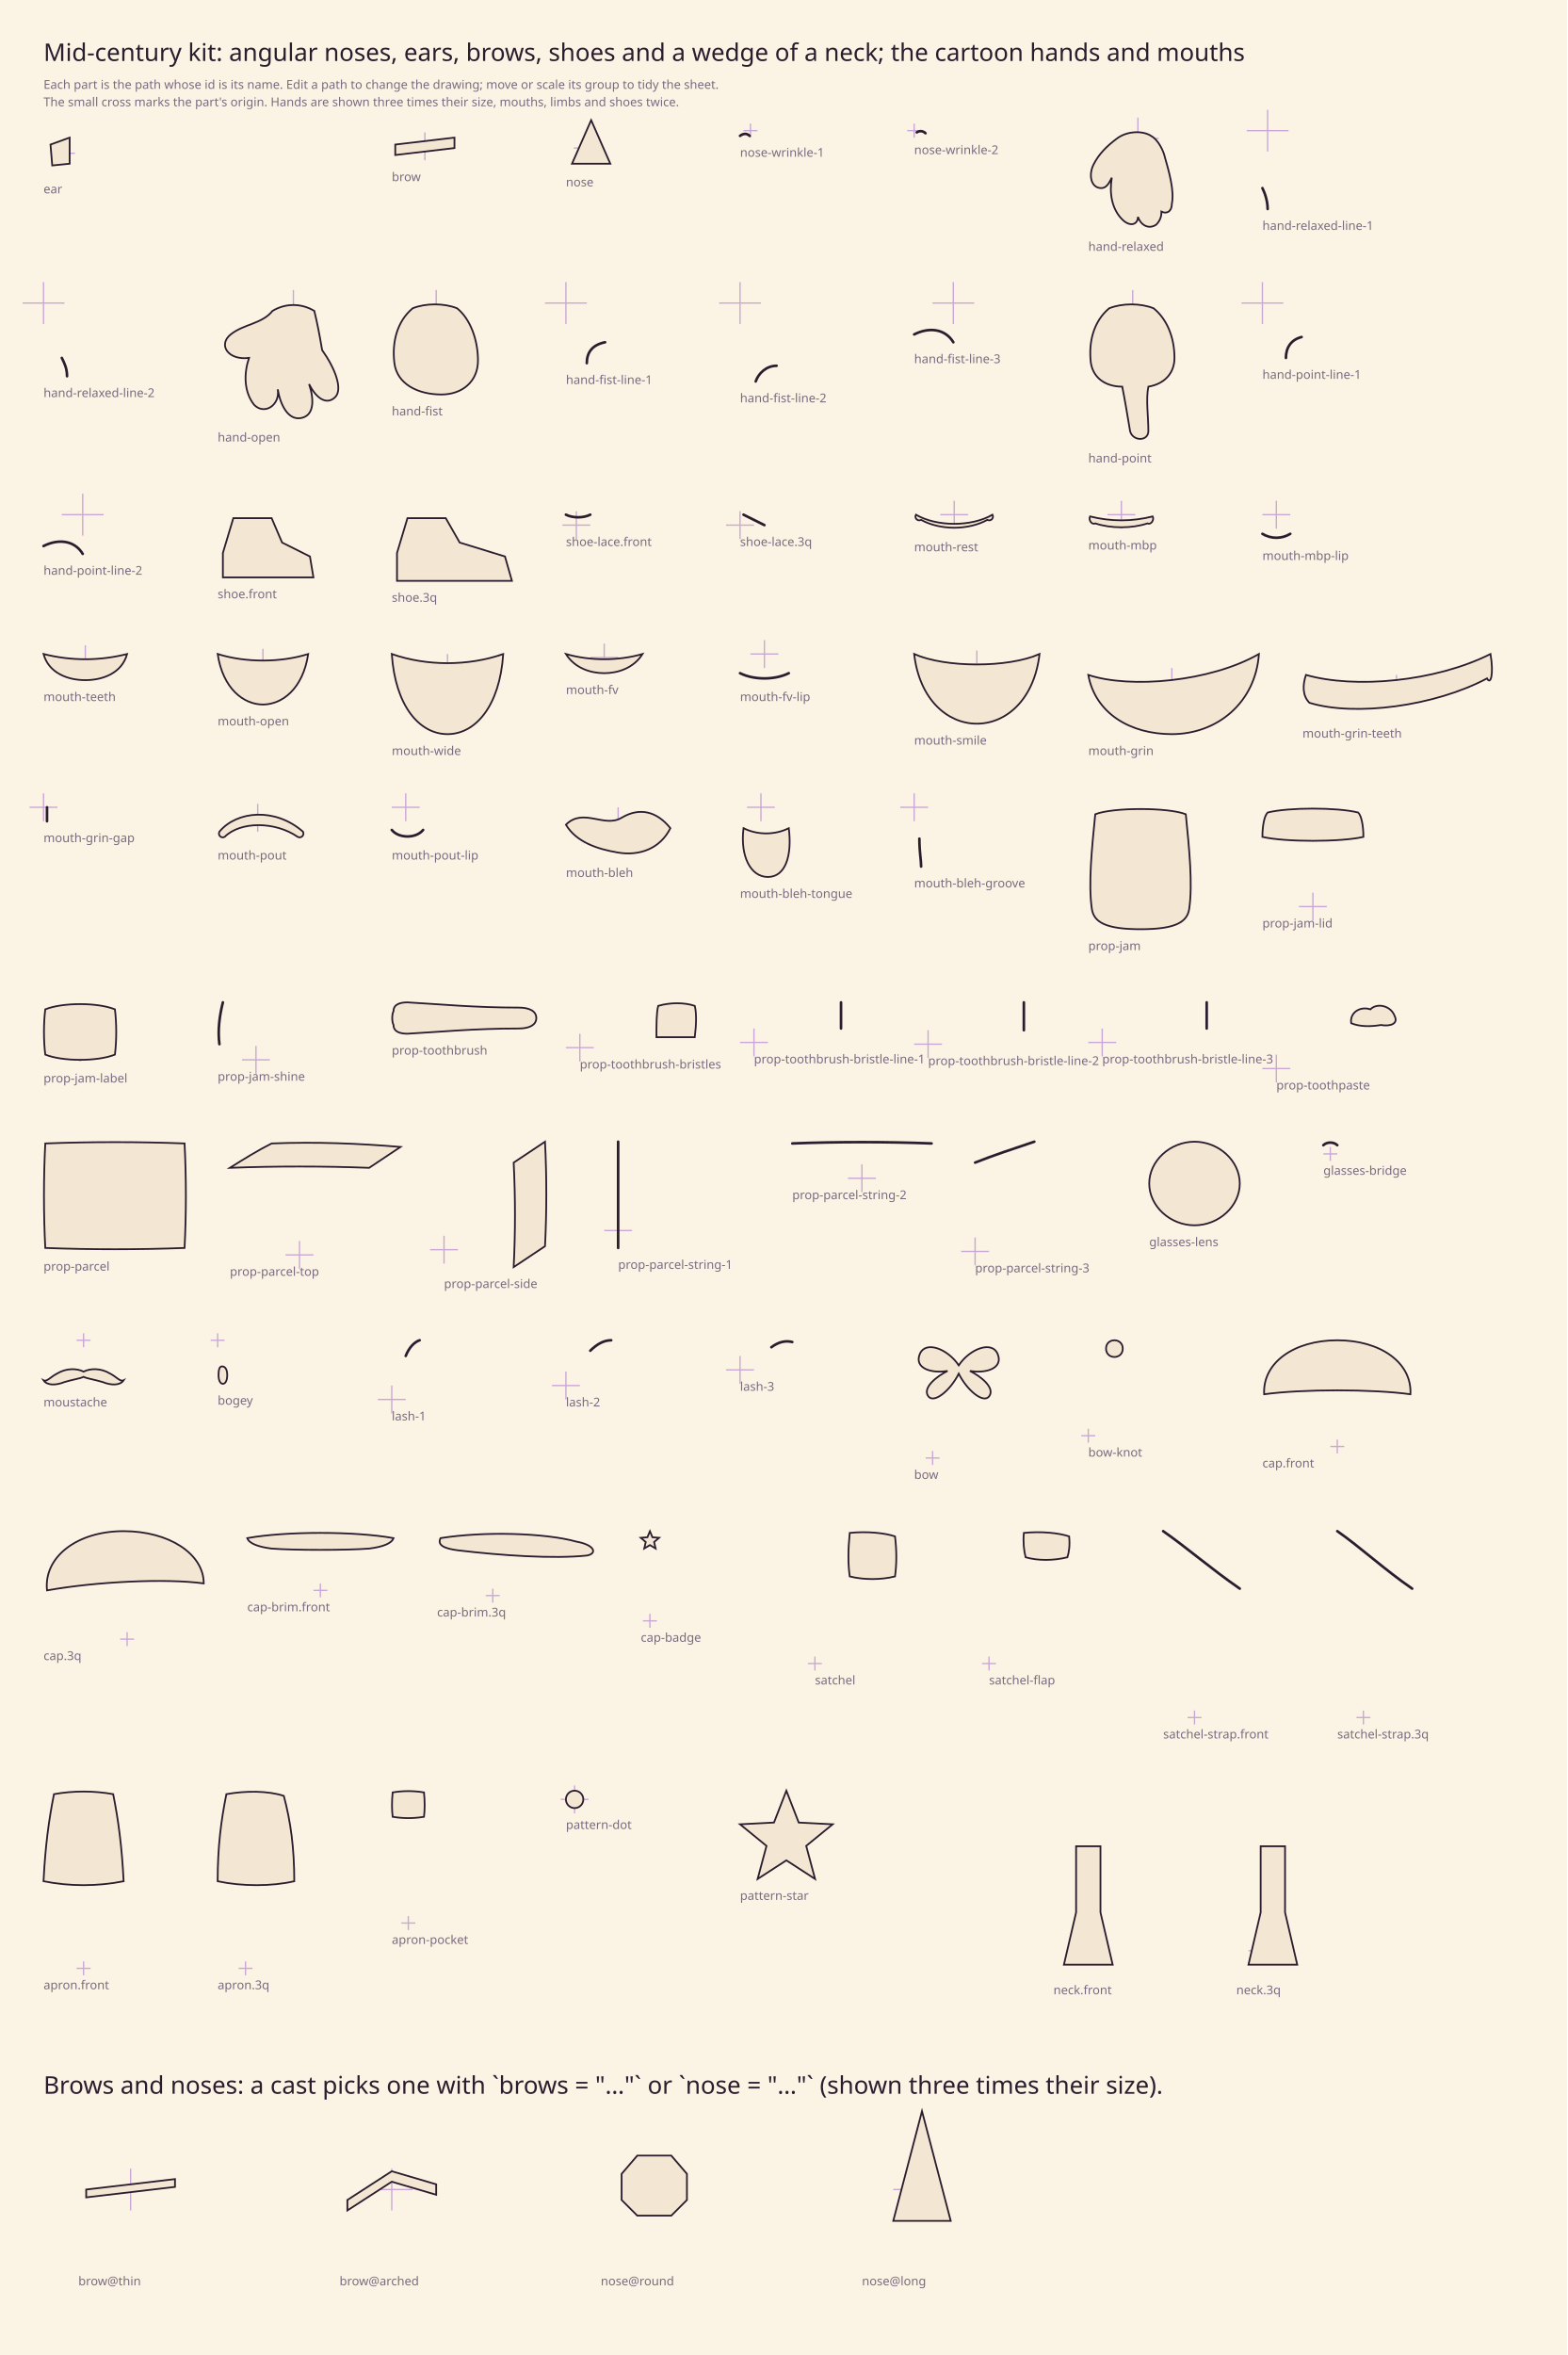
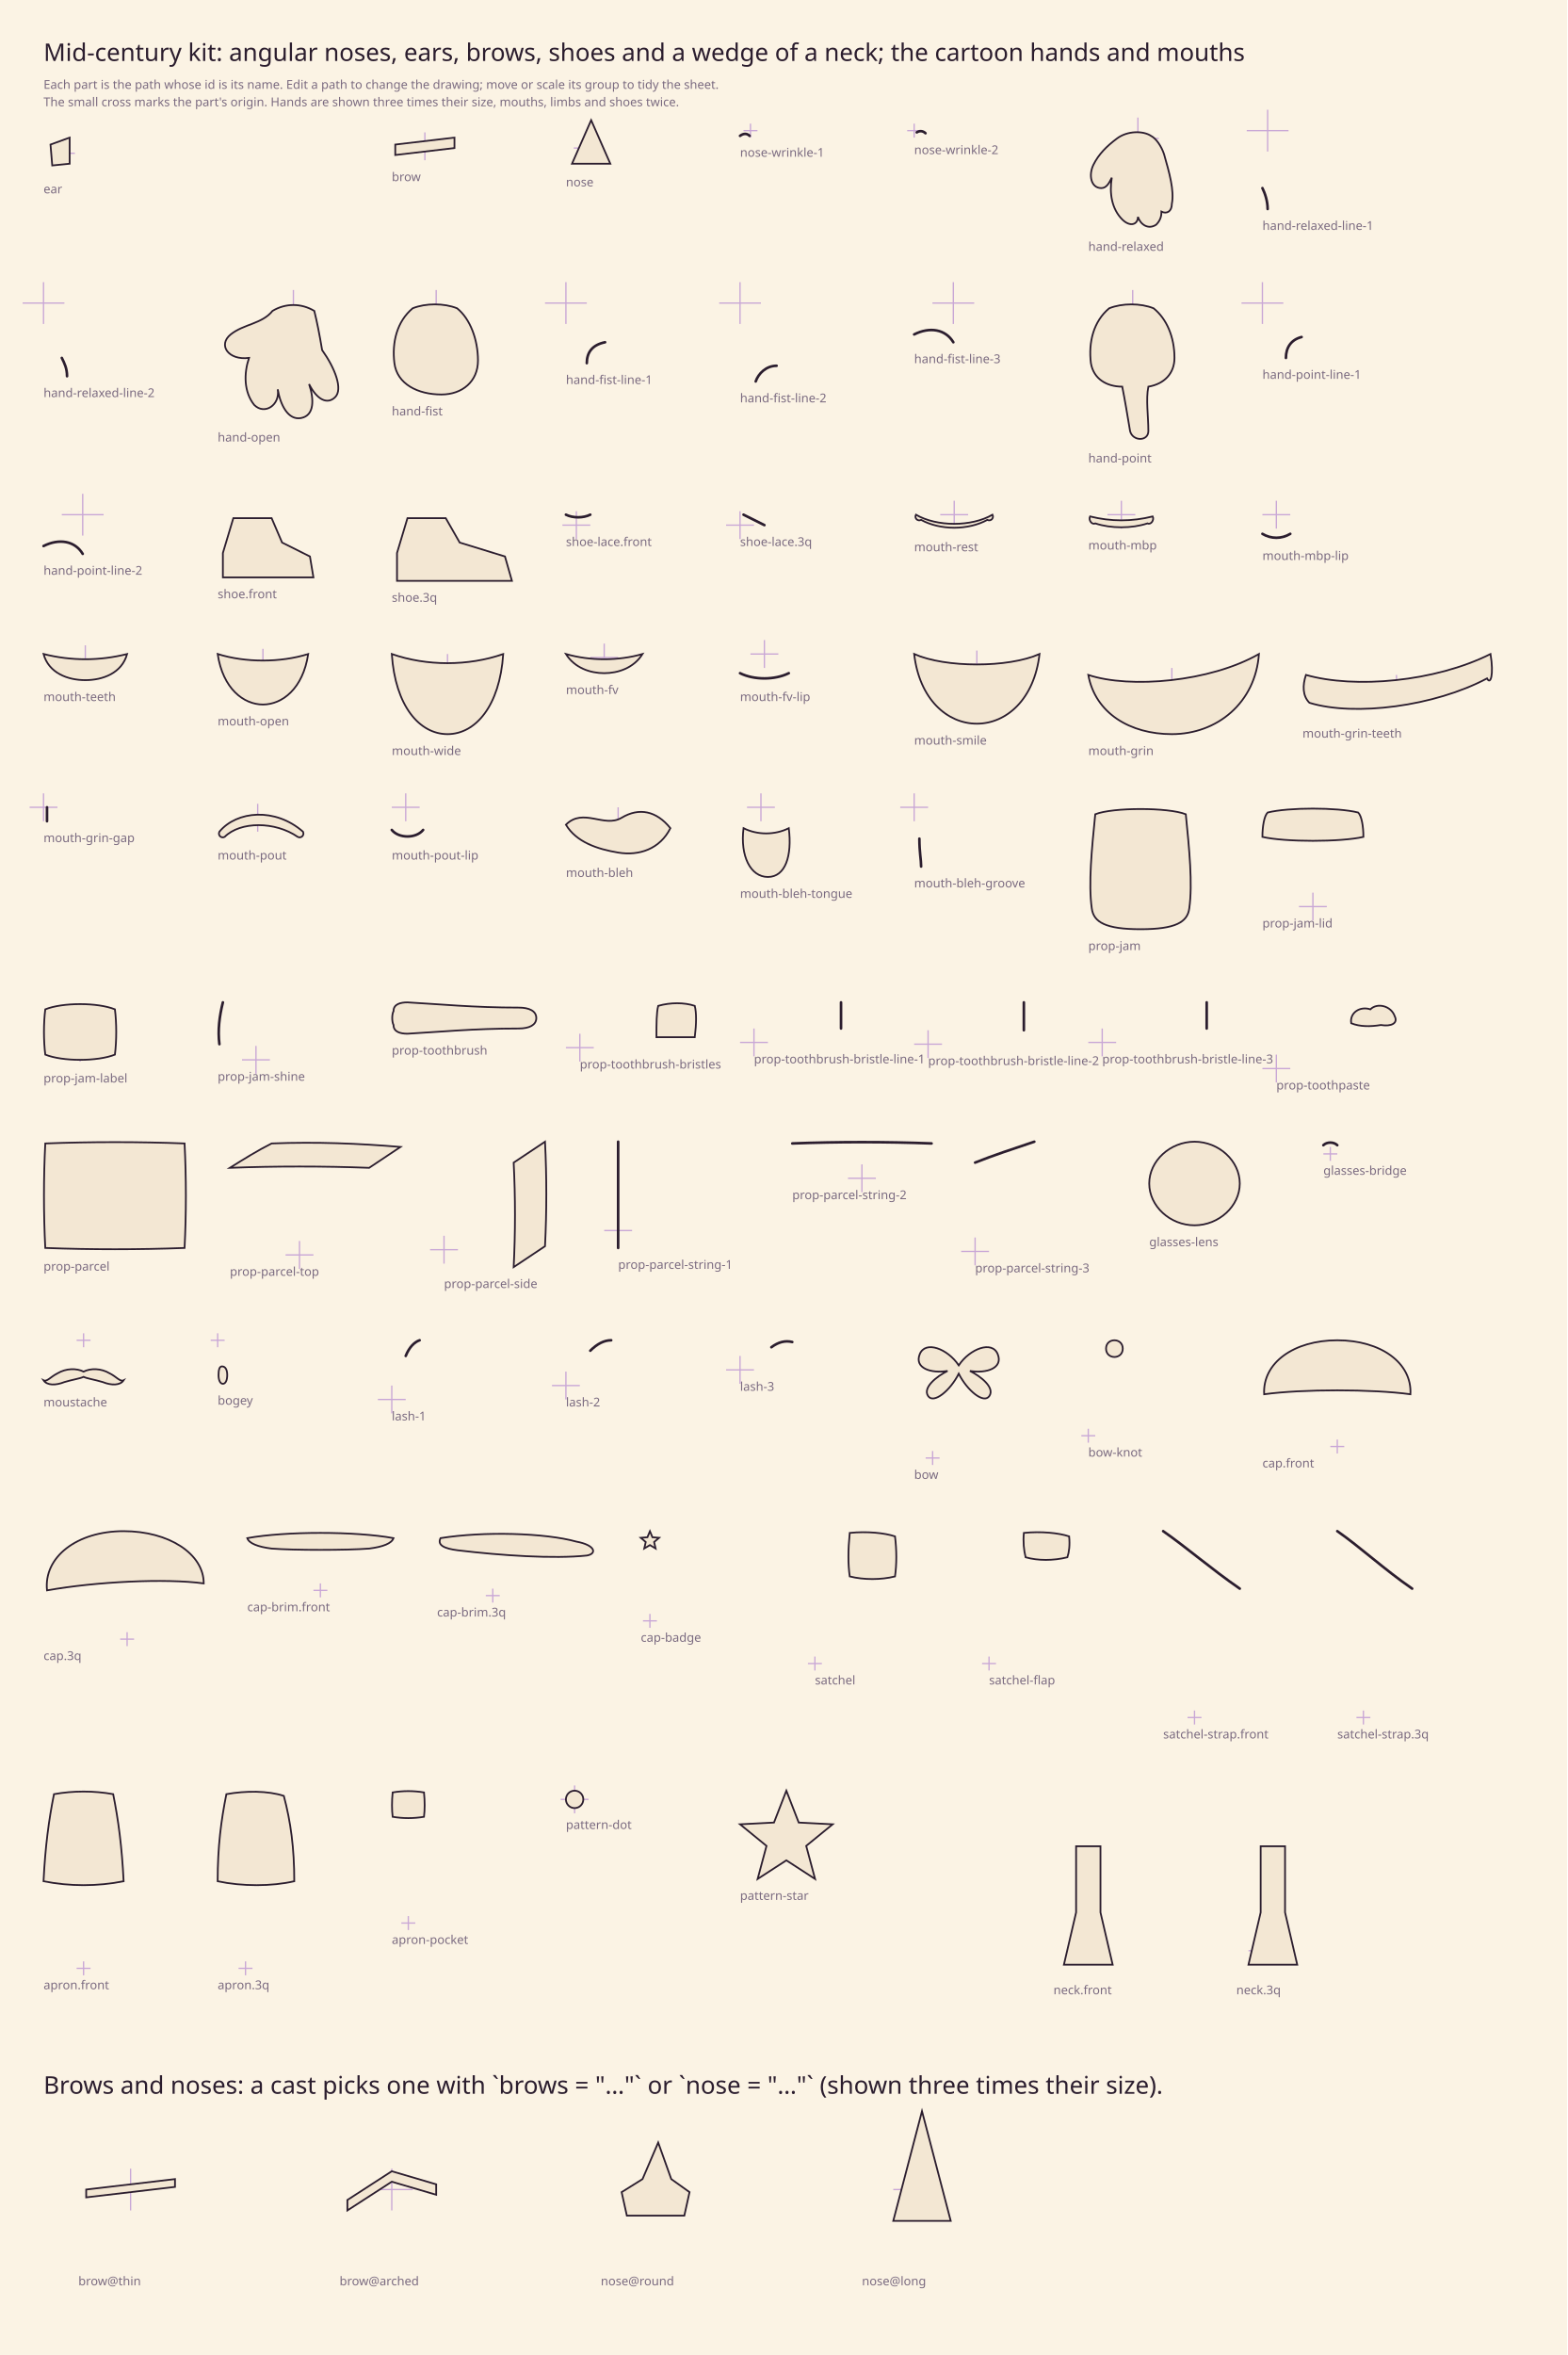
<svg xmlns="http://www.w3.org/2000/svg" width="1800" height="2704.2" viewBox="0 0 1800 2704.2">
  <rect width="100%" height="100%" fill="#fbf3e4" />
  <text x="50" y="70" font-family="sans-serif" font-size="28" fill="#2b1d2e">Mid-century kit: angular noses, ears, brows, shoes and a wedge of a neck; the cartoon hands and mouths</text>
  <text x="50" y="102" font-family="sans-serif" font-size="14" fill="#7a6a80">Each part is the path whose id is its name. Edit a path to change the drawing; move or scale its group to tidy the sheet.</text>
  <text x="50" y="122" font-family="sans-serif" font-size="14" fill="#7a6a80">The small cross marks the part's origin. Hands are shown three times their size, mouths, limbs and shoes twice.</text>
  <g transform="translate(78 176) scale(1)">
    <path d="M-8 0 H8 M0 -8 V8" stroke="#c9a7d6" stroke-width="1.5" vector-effect="non-scaling-stroke" />
    <path id="ear" d="M2 -18 L-20 -10 L-18 14 L2 12 Z" fill="#f3e7d3" stroke="#2b1d2e" stroke-width="2" vector-effect="non-scaling-stroke" />
  </g>
  <text x="50" y="222" font-family="sans-serif" font-size="14" fill="#7a6a80">ear</text>
  <g transform="translate(488 168) scale(2)">
    <path d="M-8 0 H8 M0 -8 V8" stroke="#c9a7d6" stroke-width="1.5" vector-effect="non-scaling-stroke" />
    <path id="brow" d="M-17 -1 L17 -5 L17 1 L-17 5 Z" fill="#f3e7d3" stroke="#2b1d2e" stroke-width="2" vector-effect="non-scaling-stroke" />
  </g>
  <text x="450" y="208" font-family="sans-serif" font-size="14" fill="#7a6a80">brow</text>
  <g transform="translate(675 170) scale(2)">
    <path d="M-8 0 H8 M0 -8 V8" stroke="#c9a7d6" stroke-width="1.5" vector-effect="non-scaling-stroke" />
    <path id="nose" d="M2 -16 L13 9 L-9 9 Z" fill="#f3e7d3" stroke="#2b1d2e" stroke-width="2" vector-effect="non-scaling-stroke" />
  </g>
  <text x="650" y="214" font-family="sans-serif" font-size="14" fill="#7a6a80">nose</text>
  <g transform="translate(862 150) scale(1)">
    <path d="M-8 0 H8 M0 -8 V8" stroke="#c9a7d6" stroke-width="1.5" vector-effect="non-scaling-stroke" />
    <path id="nose-wrinkle-1" d="M-12 6 C-8 3 -4 3 -1 6" fill="none" stroke="#2b1d2e" stroke-width="3" stroke-linecap="round" vector-effect="non-scaling-stroke" />
  </g>
  <text x="850" y="180" font-family="sans-serif" font-size="14" fill="#7a6a80">nose-wrinkle-1</text>
  <g transform="translate(1050 150) scale(1)">
    <path d="M-8 0 H8 M0 -8 V8" stroke="#c9a7d6" stroke-width="1.5" vector-effect="non-scaling-stroke" />
    <path id="nose-wrinkle-2" d="M3 2 C6 0 10 0 13 3" fill="none" stroke="#2b1d2e" stroke-width="3" stroke-linecap="round" vector-effect="non-scaling-stroke" />
  </g>
  <text x="1050" y="177" font-family="sans-serif" font-size="14" fill="#7a6a80">nose-wrinkle-2</text>
  <g transform="translate(1307 159) scale(3)">
    <path d="M-8 0 H8 M0 -8 V8" stroke="#c9a7d6" stroke-width="1.5" vector-effect="non-scaling-stroke" />
    <path id="hand-relaxed" d="M-8 0 C-12 3 -15 6 -17 10 C-19 14 -18 19 -14 19 C-12 19 -11 17 -10 15 C-11 21 -10 27 -6 31 C-3 34 0 33 0 30 C1 33 4 35 7 33 C9 31 9 29 9 28 C11 29 13 28 13 25 C14 20 12 13 10 6 C9 3 7 0 5 -1 C2 -3 -4 -3 -8 0 Z" fill="#f3e7d3" stroke="#2b1d2e" stroke-width="2" vector-effect="non-scaling-stroke" />
  </g>
  <text x="1250" y="288" font-family="sans-serif" font-size="14" fill="#7a6a80">hand-relaxed</text>
  <g transform="translate(1456 150) scale(3)">
    <path d="M-8 0 H8 M0 -8 V8" stroke="#c9a7d6" stroke-width="1.5" vector-effect="non-scaling-stroke" />
    <path id="hand-relaxed-line-1" d="M0 30 C0 27 -1 24 -2 22" fill="none" stroke="#2b1d2e" stroke-width="3" stroke-linecap="round" vector-effect="non-scaling-stroke" />
  </g>
  <text x="1450" y="264" font-family="sans-serif" font-size="14" fill="#7a6a80">hand-relaxed-line-1</text>
  <g transform="translate(50 348) scale(3)">
    <path d="M-8 0 H8 M0 -8 V8" stroke="#c9a7d6" stroke-width="1.5" vector-effect="non-scaling-stroke" />
    <path id="hand-relaxed-line-2" d="M9 28 C9 25 8 23 7 21" fill="none" stroke="#2b1d2e" stroke-width="3" stroke-linecap="round" vector-effect="non-scaling-stroke" />
  </g>
  <text x="50" y="456" font-family="sans-serif" font-size="14" fill="#7a6a80">hand-relaxed-line-2</text>
  <g transform="translate(337 357) scale(3)">
    <path d="M-8 0 H8 M0 -8 V8" stroke="#c9a7d6" stroke-width="1.5" vector-effect="non-scaling-stroke" />
    <path id="hand-open" d="M-8 0 C-12 5 -19 5 -24 9 C-29 13 -25 19 -17 18 C-19 24 -19 31 -15 36 C-11 40 -5 36 -6 30 C-5 36 -2 42 3 41 C8 40 8 34 6 28 C9 34 13 36 16 33 C19 30 16 22 11 15 C10 9 9 4 8 0 C3 -3 -3 -3 -8 0 Z" fill="#f3e7d3" stroke="#2b1d2e" stroke-width="2" vector-effect="non-scaling-stroke" />
  </g>
  <text x="250" y="507" font-family="sans-serif" font-size="14" fill="#7a6a80">hand-open</text>
  <g transform="translate(501 357) scale(3)">
    <path d="M-8 0 H8 M0 -8 V8" stroke="#c9a7d6" stroke-width="1.5" vector-effect="non-scaling-stroke" />
    <path id="hand-fist" d="M-9 -1 C-15 4 -17 12 -16 20 C-15 28 -7 32 2 32 C10 32 16 27 16 19 C16 11 13 3 8 -1 C3 -3 -4 -3 -9 -1 Z" fill="#f3e7d3" stroke="#2b1d2e" stroke-width="2" vector-effect="non-scaling-stroke" />
  </g>
  <text x="450" y="477" font-family="sans-serif" font-size="14" fill="#7a6a80">hand-fist</text>
  <g transform="translate(650 348) scale(3)">
    <path d="M-8 0 H8 M0 -8 V8" stroke="#c9a7d6" stroke-width="1.5" vector-effect="non-scaling-stroke" />
    <path id="hand-fist-line-1" d="M15 15 C10 16 8 19 8 23" fill="none" stroke="#2b1d2e" stroke-width="3" stroke-linecap="round" vector-effect="non-scaling-stroke" />
  </g>
  <text x="650" y="441" font-family="sans-serif" font-size="14" fill="#7a6a80">hand-fist-line-1</text>
  <g transform="translate(850 348) scale(3)">
    <path d="M-8 0 H8 M0 -8 V8" stroke="#c9a7d6" stroke-width="1.5" vector-effect="non-scaling-stroke" />
    <path id="hand-fist-line-2" d="M14 24 C10 24 7 27 6 30" fill="none" stroke="#2b1d2e" stroke-width="3" stroke-linecap="round" vector-effect="non-scaling-stroke" />
  </g>
  <text x="850" y="462" font-family="sans-serif" font-size="14" fill="#7a6a80">hand-fist-line-2</text>
  <g transform="translate(1095 348) scale(3)">
    <path d="M-8 0 H8 M0 -8 V8" stroke="#c9a7d6" stroke-width="1.5" vector-effect="non-scaling-stroke" />
    <path id="hand-fist-line-3" d="M-15 12 C-9 9 -3 10 0 15" fill="none" stroke="#2b1d2e" stroke-width="3" stroke-linecap="round" vector-effect="non-scaling-stroke" />
  </g>
  <text x="1050" y="417" font-family="sans-serif" font-size="14" fill="#7a6a80">hand-fist-line-3</text>
  <g transform="translate(1301 357) scale(3)">
    <path d="M-8 0 H8 M0 -8 V8" stroke="#c9a7d6" stroke-width="1.5" vector-effect="non-scaling-stroke" />
    <path id="hand-point" d="M-9 -1 C-15 4 -17 12 -16 20 C-15 26 -10 29 -4 29 C-3 34 -2 40 -1 46 C0 50 6 50 6 46 C6 40 5 34 6 29 C12 28 16 24 16 18 C16 10 13 3 8 -1 C3 -3 -4 -3 -9 -1 Z" fill="#f3e7d3" stroke="#2b1d2e" stroke-width="2" vector-effect="non-scaling-stroke" />
  </g>
  <text x="1250" y="531" font-family="sans-serif" font-size="14" fill="#7a6a80">hand-point</text>
  <g transform="translate(1450 348) scale(3)">
    <path d="M-8 0 H8 M0 -8 V8" stroke="#c9a7d6" stroke-width="1.5" vector-effect="non-scaling-stroke" />
    <path id="hand-point-line-1" d="M15 13 C11 14 9 17 9 21" fill="none" stroke="#2b1d2e" stroke-width="3" stroke-linecap="round" vector-effect="non-scaling-stroke" />
  </g>
  <text x="1450" y="435" font-family="sans-serif" font-size="14" fill="#7a6a80">hand-point-line-1</text>
  <g transform="translate(95 591) scale(3)">
    <path d="M-8 0 H8 M0 -8 V8" stroke="#c9a7d6" stroke-width="1.5" vector-effect="non-scaling-stroke" />
    <path id="hand-point-line-2" d="M-15 12 C-9 9 -3 10 0 15" fill="none" stroke="#2b1d2e" stroke-width="3" stroke-linecap="round" vector-effect="non-scaling-stroke" />
  </g>
  <text x="50" y="660" font-family="sans-serif" font-size="14" fill="#7a6a80">hand-point-line-2</text>
  <g transform="translate(292 611) scale(2)">
    <path d="M-8 0 H8 M0 -8 V8" stroke="#c9a7d6" stroke-width="1.5" vector-effect="non-scaling-stroke" />
    <path id="shoe.front" d="M-12 -8 L10 -8 L16 6 L32 14 L34 26 L-18 26 L-18 12 Z" fill="#f3e7d3" stroke="#2b1d2e" stroke-width="2" vector-effect="non-scaling-stroke" />
  </g>
  <text x="250" y="687" font-family="sans-serif" font-size="14" fill="#7a6a80">shoe.front</text>
  <g transform="translate(492 615) scale(2)">
    <path d="M-8 0 H8 M0 -8 V8" stroke="#c9a7d6" stroke-width="1.5" vector-effect="non-scaling-stroke" />
    <path id="shoe.3q" d="M-12 -10 L10 -10 L18 4 L44 12 L48 26 L-18 26 L-18 10 Z" fill="#f3e7d3" stroke="#2b1d2e" stroke-width="2" vector-effect="non-scaling-stroke" />
  </g>
  <text x="450" y="691" font-family="sans-serif" font-size="14" fill="#7a6a80">shoe.3q</text>
  <g transform="translate(662 603) scale(2)">
    <path d="M-8 0 H8 M0 -8 V8" stroke="#c9a7d6" stroke-width="1.5" vector-effect="non-scaling-stroke" />
    <path id="shoe-lace.front" d="M-6 -6 C-2 -4 4 -4 8 -6" fill="none" stroke="#2b1d2e" stroke-width="3" stroke-linecap="round" vector-effect="non-scaling-stroke" />
  </g>
  <text x="650" y="627" font-family="sans-serif" font-size="14" fill="#7a6a80">shoe-lace.front</text>
  <g transform="translate(850 603) scale(2)">
    <path d="M-8 0 H8 M0 -8 V8" stroke="#c9a7d6" stroke-width="1.5" vector-effect="non-scaling-stroke" />
    <path id="shoe-lace.3q" d="M2 -6 C6 -4 10 -2 14 0" fill="none" stroke="#2b1d2e" stroke-width="3" stroke-linecap="round" vector-effect="non-scaling-stroke" />
  </g>
  <text x="850" y="627" font-family="sans-serif" font-size="14" fill="#7a6a80">shoe-lace.3q</text>
  <g transform="translate(1096 591) scale(2)">
    <path d="M-8 0 H8 M0 -8 V8" stroke="#c9a7d6" stroke-width="1.5" vector-effect="non-scaling-stroke" />
    <path id="mouth-rest" d="M-22 0 C-10 7 10 7 22 0 C23 2 21 4 19 3 C8 9 -8 9 -19 3 C-21 4 -23 2 -22 0 Z" fill="#f3e7d3" stroke="#2b1d2e" stroke-width="2" vector-effect="non-scaling-stroke" />
  </g>
  <text x="1050" y="633" font-family="sans-serif" font-size="14" fill="#7a6a80">mouth-rest</text>
  <g transform="translate(1288 591) scale(2)">
    <path d="M-8 0 H8 M0 -8 V8" stroke="#c9a7d6" stroke-width="1.5" vector-effect="non-scaling-stroke" />
    <path id="mouth-mbp" d="M-18 1 C-6 4 6 4 18 1 C19 3 17 6 15 5 C6 8 -6 8 -15 5 C-17 6 -19 3 -18 1 Z" fill="#f3e7d3" stroke="#2b1d2e" stroke-width="2" vector-effect="non-scaling-stroke" />
  </g>
  <text x="1250" y="631" font-family="sans-serif" font-size="14" fill="#7a6a80">mouth-mbp</text>
  <g transform="translate(1466 591) scale(2)">
    <path d="M-8 0 H8 M0 -8 V8" stroke="#c9a7d6" stroke-width="1.5" vector-effect="non-scaling-stroke" />
    <path id="mouth-mbp-lip" d="M-8 11 C-3 14 3 14 8 11" fill="none" stroke="#2b1d2e" stroke-width="3" stroke-linecap="round" vector-effect="non-scaling-stroke" />
  </g>
  <text x="1450" y="643" font-family="sans-serif" font-size="14" fill="#7a6a80">mouth-mbp-lip</text>
  <g transform="translate(98 757) scale(2)">
    <path d="M-8 0 H8 M0 -8 V8" stroke="#c9a7d6" stroke-width="1.5" vector-effect="non-scaling-stroke" />
    <path id="mouth-teeth" d="M-24 -3 C-8 1 8 1 24 -3 C21 8 10 12 0 12 C-10 12 -21 8 -24 -3 Z" fill="#f3e7d3" stroke="#2b1d2e" stroke-width="2" vector-effect="non-scaling-stroke" />
  </g>
  <text x="50" y="805" font-family="sans-serif" font-size="14" fill="#7a6a80">mouth-teeth</text>
  <g transform="translate(302 761) scale(2)">
    <path d="M-8 0 H8 M0 -8 V8" stroke="#c9a7d6" stroke-width="1.5" vector-effect="non-scaling-stroke" />
    <path id="mouth-open" d="M-26 -5 C-10 0 10 0 26 -5 C23 15 11 24 0 24 C-11 24 -23 15 -26 -5 Z" fill="#f3e7d3" stroke="#2b1d2e" stroke-width="2" vector-effect="non-scaling-stroke" />
  </g>
  <text x="250" y="833" font-family="sans-serif" font-size="14" fill="#7a6a80">mouth-open</text>
  <g transform="translate(514 767) scale(2)">
    <path d="M-8 0 H8 M0 -8 V8" stroke="#c9a7d6" stroke-width="1.5" vector-effect="non-scaling-stroke" />
    <path id="mouth-wide" d="M-32 -8 C-12 -1 12 -1 32 -8 C30 22 16 38 0 38 C-16 38 -30 22 -32 -8 Z" fill="#f3e7d3" stroke="#2b1d2e" stroke-width="2" vector-effect="non-scaling-stroke" />
  </g>
  <text x="450" y="867" font-family="sans-serif" font-size="14" fill="#7a6a80">mouth-wide</text>
  <g transform="translate(694 755) scale(2)">
    <path d="M-8 0 H8 M0 -8 V8" stroke="#c9a7d6" stroke-width="1.5" vector-effect="non-scaling-stroke" />
    <path id="mouth-fv" d="M-22 -2 C-8 2 8 2 22 -2 C17 6 8 9 0 9 C-8 9 -17 6 -22 -2 Z" fill="#f3e7d3" stroke="#2b1d2e" stroke-width="2" vector-effect="non-scaling-stroke" />
  </g>
  <text x="650" y="797" font-family="sans-serif" font-size="14" fill="#7a6a80">mouth-fv</text>
  <g transform="translate(878 751) scale(2)">
    <path d="M-8 0 H8 M0 -8 V8" stroke="#c9a7d6" stroke-width="1.5" vector-effect="non-scaling-stroke" />
    <path id="mouth-fv-lip" d="M-14 11 C-6 15 6 15 14 11" fill="none" stroke="#2b1d2e" stroke-width="3" stroke-linecap="round" vector-effect="non-scaling-stroke" />
  </g>
  <text x="850" y="805" font-family="sans-serif" font-size="14" fill="#7a6a80">mouth-fv-lip</text>
  <g transform="translate(1122 763) scale(2)">
    <path d="M-8 0 H8 M0 -8 V8" stroke="#c9a7d6" stroke-width="1.5" vector-effect="non-scaling-stroke" />
    <path id="mouth-smile" d="M-36 -6 C-18 2 18 2 36 -6 C33 20 17 34 0 34 C-17 34 -33 20 -36 -6 Z" fill="#f3e7d3" stroke="#2b1d2e" stroke-width="2" vector-effect="non-scaling-stroke" />
  </g>
  <text x="1050" y="855" font-family="sans-serif" font-size="14" fill="#7a6a80">mouth-smile</text>
  <g transform="translate(1346 783) scale(2)">
    <path d="M-8 0 H8 M0 -8 V8" stroke="#c9a7d6" stroke-width="1.5" vector-effect="non-scaling-stroke" />
    <path id="mouth-grin" d="M-48 -4 C-24 4 22 0 50 -16 C48 12 26 30 0 30 C-24 30 -44 18 -48 -4 Z" fill="#f3e7d3" stroke="#2b1d2e" stroke-width="2" vector-effect="non-scaling-stroke" />
  </g>
  <text x="1250" y="867" font-family="sans-serif" font-size="14" fill="#7a6a80">mouth-grin</text>
  <g transform="translate(1604 791) scale(2)">
    <path d="M-8 0 H8 M0 -8 V8" stroke="#c9a7d6" stroke-width="1.5" vector-effect="non-scaling-stroke" />
    <path id="mouth-grin-teeth" d="M-52 -8 C-24 0 22 -4 54 -20 C56 -8 54 -2 52 -6 C22 10 -24 16 -50 8 C-54 4 -54 -2 -52 -8 Z" fill="#f3e7d3" stroke="#2b1d2e" stroke-width="2" vector-effect="non-scaling-stroke" />
  </g>
  <text x="1496" y="847" font-family="sans-serif" font-size="14" fill="#7a6a80">mouth-grin-teeth</text>
  <g transform="translate(50 927) scale(2)">
    <path d="M-8 0 H8 M0 -8 V8" stroke="#c9a7d6" stroke-width="1.5" vector-effect="non-scaling-stroke" />
    <path id="mouth-grin-gap" d="M2 0 C2 3 2 6 2 8" fill="none" stroke="#2b1d2e" stroke-width="3" stroke-linecap="round" vector-effect="non-scaling-stroke" />
  </g>
  <text x="50" y="967" font-family="sans-serif" font-size="14" fill="#7a6a80">mouth-grin-gap</text>
  <g transform="translate(296 939) scale(2)">
    <path d="M-8 0 H8 M0 -8 V8" stroke="#c9a7d6" stroke-width="1.5" vector-effect="non-scaling-stroke" />
    <path id="mouth-pout" d="M-22 8 C-12 -4 10 -6 26 8 C27 10 25 12 23 11 C10 2 -10 2 -19 11 C-21 12 -23 10 -22 8 Z" fill="#f3e7d3" stroke="#2b1d2e" stroke-width="2" vector-effect="non-scaling-stroke" />
  </g>
  <text x="250" y="987" font-family="sans-serif" font-size="14" fill="#7a6a80">mouth-pout</text>
  <g transform="translate(466 927) scale(2)">
    <path d="M-8 0 H8 M0 -8 V8" stroke="#c9a7d6" stroke-width="1.5" vector-effect="non-scaling-stroke" />
    <path id="mouth-pout-lip" d="M-8 13 C-4 18 6 18 10 13" fill="none" stroke="#2b1d2e" stroke-width="3" stroke-linecap="round" vector-effect="non-scaling-stroke" />
  </g>
  <text x="450" y="987" font-family="sans-serif" font-size="14" fill="#7a6a80">mouth-pout-lip</text>
  <g transform="translate(710 943) scale(2)">
    <path d="M-8 0 H8 M0 -8 V8" stroke="#c9a7d6" stroke-width="1.5" vector-effect="non-scaling-stroke" />
    <path id="mouth-bleh" d="M-30 2 C-20 -8 -8 4 2 -2 C12 -8 22 -6 30 4 C24 16 12 20 0 18 C-12 16 -24 12 -30 2 Z" fill="#f3e7d3" stroke="#2b1d2e" stroke-width="2" vector-effect="non-scaling-stroke" />
  </g>
  <text x="650" y="1007" font-family="sans-serif" font-size="14" fill="#7a6a80">mouth-bleh</text>
  <g transform="translate(874 927) scale(2)">
    <path d="M-8 0 H8 M0 -8 V8" stroke="#c9a7d6" stroke-width="1.5" vector-effect="non-scaling-stroke" />
    <path id="mouth-bleh-tongue" d="M-10 12 C-12 28 -6 40 4 40 C14 40 18 28 16 12 C8 16 -2 16 -10 12 Z" fill="#f3e7d3" stroke="#2b1d2e" stroke-width="2" vector-effect="non-scaling-stroke" />
  </g>
  <text x="850" y="1031" font-family="sans-serif" font-size="14" fill="#7a6a80">mouth-bleh-tongue</text>
  <g transform="translate(1050 927) scale(2)">
    <path d="M-8 0 H8 M0 -8 V8" stroke="#c9a7d6" stroke-width="1.5" vector-effect="non-scaling-stroke" />
    <path id="mouth-bleh-groove" d="M3 18 C3 26 4 30 4 34" fill="none" stroke="#2b1d2e" stroke-width="3" stroke-linecap="round" vector-effect="non-scaling-stroke" />
  </g>
  <text x="1050" y="1019" font-family="sans-serif" font-size="14" fill="#7a6a80">mouth-bleh-groove</text>
  <g transform="translate(1310 1015) scale(2)">
    <path d="M-8 0 H8 M0 -8 V8" stroke="#c9a7d6" stroke-width="1.5" vector-effect="non-scaling-stroke" />
    <path id="prop-jam" d="M-26 -40 C-28 -20 -30 0 -28 14 C-27 22 -20 26 0 26 C20 26 27 22 28 14 C30 0 28 -20 26 -40 C16 -44 -16 -44 -26 -40 Z" fill="#f3e7d3" stroke="#2b1d2e" stroke-width="2" vector-effect="non-scaling-stroke" />
  </g>
  <text x="1250" y="1091" font-family="sans-serif" font-size="14" fill="#7a6a80">prop-jam</text>
  <g transform="translate(1508 1041) scale(2)">
    <path d="M-8 0 H8 M0 -8 V8" stroke="#c9a7d6" stroke-width="1.5" vector-effect="non-scaling-stroke" />
    <path id="prop-jam-lid" d="M-29 -40 C-29 -46 -28 -52 -26 -54 C-14 -57 14 -57 26 -54 C28 -52 29 -46 29 -40 C16 -37 -16 -37 -29 -40 Z" fill="#f3e7d3" stroke="#2b1d2e" stroke-width="2" vector-effect="non-scaling-stroke" />
  </g>
  <text x="1450" y="1065" font-family="sans-serif" font-size="14" fill="#7a6a80">prop-jam-lid</text>
  <g transform="translate(92 1203) scale(2)">
    <path d="M-8 0 H8 M0 -8 V8" stroke="#c9a7d6" stroke-width="1.5" vector-effect="non-scaling-stroke" />
    <path id="prop-jam-label" d="M-20 -22 C-10 -26 10 -26 20 -22 C21 -14 21 -4 20 4 C10 8 -10 8 -20 4 C-21 -4 -21 -14 -20 -22 Z" fill="#f3e7d3" stroke="#2b1d2e" stroke-width="2" vector-effect="non-scaling-stroke" />
  </g>
  <text x="50" y="1243" font-family="sans-serif" font-size="14" fill="#7a6a80">prop-jam-label</text>
  <g transform="translate(294 1217) scale(2)">
    <path d="M-8 0 H8 M0 -8 V8" stroke="#c9a7d6" stroke-width="1.5" vector-effect="non-scaling-stroke" />
    <path id="prop-jam-shine" d="M-19 -33 C-21 -25 -22 -17 -21 -9" fill="none" stroke="#2b1d2e" stroke-width="3" stroke-linecap="round" vector-effect="non-scaling-stroke" />
  </g>
  <text x="250" y="1241" font-family="sans-serif" font-size="14" fill="#7a6a80">prop-jam-shine</text>
  <g transform="translate(484 1169) scale(2)">
    <path d="M-8 0 H8 M0 -8 V8" stroke="#c9a7d6" stroke-width="1.5" vector-effect="non-scaling-stroke" />
    <path id="prop-toothbrush" d="M-16 -4 C-16 -8 -12 -9 -8 -9 C10 -8 30 -6 56 -6 C62 -6 66 -4 66 0 C66 4 62 6 56 6 C30 6 10 8 -8 9 C-12 9 -16 8 -16 4 C-17 2 -17 -2 -16 -4 Z" fill="#f3e7d3" stroke="#2b1d2e" stroke-width="2" vector-effect="non-scaling-stroke" />
  </g>
  <text x="450" y="1211" font-family="sans-serif" font-size="14" fill="#7a6a80">prop-toothbrush</text>
  <g transform="translate(666 1203) scale(2)">
    <path d="M-8 0 H8 M0 -8 V8" stroke="#c9a7d6" stroke-width="1.5" vector-effect="non-scaling-stroke" />
    <path id="prop-toothbrush-bristles" d="M44 -6 C44 -14 44 -20 45 -24 C52 -26 60 -26 66 -24 C67 -20 67 -14 66 -6 C58 -6 52 -6 44 -6 Z" fill="#f3e7d3" stroke="#2b1d2e" stroke-width="2" vector-effect="non-scaling-stroke" />
  </g>
  <text x="666" y="1227" font-family="sans-serif" font-size="14" fill="#7a6a80">prop-toothbrush-bristles</text>
  <g transform="translate(866 1197) scale(2)">
    <path d="M-8 0 H8 M0 -8 V8" stroke="#c9a7d6" stroke-width="1.5" vector-effect="non-scaling-stroke" />
    <path id="prop-toothbrush-bristle-line-1" d="M50 -23 C50 -17 50 -12 50 -8" fill="none" stroke="#2b1d2e" stroke-width="3" stroke-linecap="round" vector-effect="non-scaling-stroke" />
  </g>
  <text x="866" y="1221" font-family="sans-serif" font-size="14" fill="#7a6a80">prop-toothbrush-bristle-line-1</text>
  <g transform="translate(1066 1199) scale(2)">
    <path d="M-8 0 H8 M0 -8 V8" stroke="#c9a7d6" stroke-width="1.5" vector-effect="non-scaling-stroke" />
    <path id="prop-toothbrush-bristle-line-2" d="M55 -24 C55 -18 55 -12 55 -8" fill="none" stroke="#2b1d2e" stroke-width="3" stroke-linecap="round" vector-effect="non-scaling-stroke" />
  </g>
  <text x="1066" y="1223" font-family="sans-serif" font-size="14" fill="#7a6a80">prop-toothbrush-bristle-line-2</text>
  <g transform="translate(1266 1197) scale(2)">
    <path d="M-8 0 H8 M0 -8 V8" stroke="#c9a7d6" stroke-width="1.5" vector-effect="non-scaling-stroke" />
    <path id="prop-toothbrush-bristle-line-3" d="M60 -23 C60 -17 60 -12 60 -8" fill="none" stroke="#2b1d2e" stroke-width="3" stroke-linecap="round" vector-effect="non-scaling-stroke" />
  </g>
  <text x="1266" y="1221" font-family="sans-serif" font-size="14" fill="#7a6a80">prop-toothbrush-bristle-line-3</text>
  <g transform="translate(1466 1227) scale(2)">
    <path d="M-8 0 H8 M0 -8 V8" stroke="#c9a7d6" stroke-width="1.5" vector-effect="non-scaling-stroke" />
    <path id="prop-toothpaste" d="M43 -26 C42 -32 48 -36 54 -34 C58 -38 66 -36 68 -30 C70 -26 66 -24 60 -25 C54 -24 48 -24 43 -26 Z" fill="#f3e7d3" stroke="#2b1d2e" stroke-width="2" vector-effect="non-scaling-stroke" />
  </g>
  <text x="1466" y="1251" font-family="sans-serif" font-size="14" fill="#7a6a80">prop-toothpaste</text>
  <g transform="translate(132 1413) scale(2)">
    <path d="M-8 0 H8 M0 -8 V8" stroke="#c9a7d6" stroke-width="1.5" vector-effect="non-scaling-stroke" />
    <path id="prop-parcel" d="M-40 -50 C-14 -51 14 -51 40 -50 C41 -30 41 -10 40 10 C14 11 -14 11 -40 10 C-41 -10 -41 -30 -40 -50 Z" fill="#f3e7d3" stroke="#2b1d2e" stroke-width="2" vector-effect="non-scaling-stroke" />
  </g>
  <text x="50" y="1459" font-family="sans-serif" font-size="14" fill="#7a6a80">prop-parcel</text>
  <g transform="translate(344 1441) scale(2)">
    <path d="M-8 0 H8 M0 -8 V8" stroke="#c9a7d6" stroke-width="1.5" vector-effect="non-scaling-stroke" />
    <path id="prop-parcel-top" d="M-40 -50 C-32 -55 -24 -60 -16 -64 C10 -65 34 -64 58 -62 C52 -58 46 -54 40 -50 C14 -51 -14 -51 -40 -50 Z" fill="#f3e7d3" stroke="#2b1d2e" stroke-width="2" vector-effect="non-scaling-stroke" />
  </g>
  <text x="264" y="1465" font-family="sans-serif" font-size="14" fill="#7a6a80">prop-parcel-top</text>
  <g transform="translate(510 1435) scale(2)">
    <path d="M-8 0 H8 M0 -8 V8" stroke="#c9a7d6" stroke-width="1.5" vector-effect="non-scaling-stroke" />
    <path id="prop-parcel-side" d="M40 -50 C46 -54 52 -58 58 -62 C59 -42 59 -22 58 -2 C52 2 46 6 40 10 C41 -10 41 -30 40 -50 Z" fill="#f3e7d3" stroke="#2b1d2e" stroke-width="2" vector-effect="non-scaling-stroke" />
  </g>
  <text x="510" y="1479" font-family="sans-serif" font-size="14" fill="#7a6a80">prop-parcel-side</text>
  <g transform="translate(710 1413) scale(2)">
    <path d="M-8 0 H8 M0 -8 V8" stroke="#c9a7d6" stroke-width="1.5" vector-effect="non-scaling-stroke" />
    <path id="prop-parcel-string-1" d="M0 -51 C0 -30 0 -10 0 10" fill="none" stroke="#2b1d2e" stroke-width="3" stroke-linecap="round" vector-effect="non-scaling-stroke" />
  </g>
  <text x="710" y="1457" font-family="sans-serif" font-size="14" fill="#7a6a80">prop-parcel-string-1</text>
  <g transform="translate(990 1353) scale(2)">
    <path d="M-8 0 H8 M0 -8 V8" stroke="#c9a7d6" stroke-width="1.5" vector-effect="non-scaling-stroke" />
    <path id="prop-parcel-string-2" d="M-40 -20 C-14 -21 14 -21 40 -20" fill="none" stroke="#2b1d2e" stroke-width="3" stroke-linecap="round" vector-effect="non-scaling-stroke" />
  </g>
  <text x="910" y="1377" font-family="sans-serif" font-size="14" fill="#7a6a80">prop-parcel-string-2</text>
  <g transform="translate(1120 1437) scale(2)">
    <path d="M-8 0 H8 M0 -8 V8" stroke="#c9a7d6" stroke-width="1.5" vector-effect="non-scaling-stroke" />
    <path id="prop-parcel-string-3" d="M0 -51 C10 -55 22 -59 34 -63" fill="none" stroke="#2b1d2e" stroke-width="3" stroke-linecap="round" vector-effect="non-scaling-stroke" />
  </g>
  <text x="1120" y="1461" font-family="sans-serif" font-size="14" fill="#7a6a80">prop-parcel-string-3</text>
  <g transform="translate(1372 1359) scale(2)">
    <path d="M-8 0 H8 M0 -8 V8" stroke="#c9a7d6" stroke-width="1.5" vector-effect="non-scaling-stroke" />
    <path id="glasses-lens" d="M26 0 C26 13 14 24 0 24 C-14 24 -26 13 -26 0 C-26 -13 -14 -24 0 -24 C14 -24 26 -13 26 0 Z" fill="#f3e7d3" stroke="#2b1d2e" stroke-width="2" vector-effect="non-scaling-stroke" />
  </g>
  <text x="1320" y="1431" font-family="sans-serif" font-size="14" fill="#7a6a80">glasses-lens</text>
  <g transform="translate(1528 1325) scale(1)">
    <path d="M-8 0 H8 M0 -8 V8" stroke="#c9a7d6" stroke-width="1.5" vector-effect="non-scaling-stroke" />
    <path id="glasses-bridge" d="M-8 -10 C-4 -14 4 -14 8 -10" fill="none" stroke="#2b1d2e" stroke-width="3" stroke-linecap="round" vector-effect="non-scaling-stroke" />
  </g>
  <text x="1520" y="1349" font-family="sans-serif" font-size="14" fill="#7a6a80">glasses-bridge</text>
  <g transform="translate(96 1539) scale(1)">
    <path d="M-8 0 H8 M0 -8 V8" stroke="#c9a7d6" stroke-width="1.5" vector-effect="non-scaling-stroke" />
    <path id="moustache" d="M0 36 C-8 32 -20 32 -30 38 C-38 42 -42 48 -46 46 C-42 52 -32 52 -22 48 C-12 45 -4 44 0 42 C4 44 12 45 22 48 C32 52 42 52 46 46 C42 48 38 42 30 38 C20 32 8 32 0 36 Z" fill="#f3e7d3" stroke="#2b1d2e" stroke-width="2" vector-effect="non-scaling-stroke" />
  </g>
  <text x="50" y="1615" font-family="sans-serif" font-size="14" fill="#7a6a80">moustache</text>
  <g transform="translate(250 1539) scale(1)">
    <path d="M-8 0 H8 M0 -8 V8" stroke="#c9a7d6" stroke-width="1.5" vector-effect="non-scaling-stroke" />
    <path id="bogey" d="M5 30 C9 30 11 34 11 40 C11 46 9 50 6 50 C3 50 1 46 1 40 C1 34 2 30 5 30 Z" fill="#f3e7d3" stroke="#2b1d2e" stroke-width="2" vector-effect="non-scaling-stroke" />
  </g>
  <text x="250" y="1613" font-family="sans-serif" font-size="14" fill="#7a6a80">bogey</text>
  <g transform="translate(450 1607) scale(2)">
    <path d="M-8 0 H8 M0 -8 V8" stroke="#c9a7d6" stroke-width="1.5" vector-effect="non-scaling-stroke" />
    <path id="lash-1" d="M8 -25 C10 -30 13 -33 16 -34" fill="none" stroke="#2b1d2e" stroke-width="3" stroke-linecap="round" vector-effect="non-scaling-stroke" />
  </g>
  <text x="450" y="1631" font-family="sans-serif" font-size="14" fill="#7a6a80">lash-1</text>
  <g transform="translate(650 1591) scale(2)">
    <path d="M-8 0 H8 M0 -8 V8" stroke="#c9a7d6" stroke-width="1.5" vector-effect="non-scaling-stroke" />
    <path id="lash-2" d="M14 -20 C18 -24 22 -26 26 -26" fill="none" stroke="#2b1d2e" stroke-width="3" stroke-linecap="round" vector-effect="non-scaling-stroke" />
  </g>
  <text x="650" y="1615" font-family="sans-serif" font-size="14" fill="#7a6a80">lash-2</text>
  <g transform="translate(850 1573) scale(2)">
    <path d="M-8 0 H8 M0 -8 V8" stroke="#c9a7d6" stroke-width="1.5" vector-effect="non-scaling-stroke" />
    <path id="lash-3" d="M18 -13 C22 -16 26 -17 30 -16" fill="none" stroke="#2b1d2e" stroke-width="3" stroke-linecap="round" vector-effect="non-scaling-stroke" />
  </g>
  <text x="850" y="1597" font-family="sans-serif" font-size="14" fill="#7a6a80">lash-3</text>
  <g transform="translate(1071.2 1674.2) scale(1)">
    <path d="M-8 0 H8 M0 -8 V8" stroke="#c9a7d6" stroke-width="1.5" vector-effect="non-scaling-stroke" />
    <path id="bow" d="M30 -106.4 C17.2 -125.6 -8.4 -135.2 -14.8 -119.2 C-21.2 -103.2 -2 -96.8 17.2 -100 C4.4 -93.6 -11.6 -80.8 -5.2 -71.2 C1.2 -61.6 20.4 -77.6 30 -96.8 C39.6 -77.6 58.8 -61.6 65.2 -71.2 C71.6 -80.8 55.6 -93.6 42.8 -100 C62 -96.8 81.2 -103.2 74.8 -119.2 C68.4 -135.2 42.8 -125.6 30 -106.4 Z" fill="#f3e7d3" stroke="#2b1d2e" stroke-width="2" vector-effect="non-scaling-stroke" />
  </g>
  <text x="1050" y="1698.2" font-family="sans-serif" font-size="14" fill="#7a6a80">bow</text>
  <g transform="translate(1250 1648.6) scale(1)">
    <path d="M-8 0 H8 M0 -8 V8" stroke="#c9a7d6" stroke-width="1.5" vector-effect="non-scaling-stroke" />
    <path id="bow-knot" d="M39.6 -100 C39.6 -93.6 34.8 -90.4 30 -90.4 C25.2 -90.4 20.4 -93.6 20.4 -100 C20.4 -106.4 25.2 -109.6 30 -109.6 C34.8 -109.6 39.6 -106.4 39.6 -100 Z" fill="#f3e7d3" stroke="#2b1d2e" stroke-width="2" vector-effect="non-scaling-stroke" />
  </g>
  <text x="1250" y="1672.6" font-family="sans-serif" font-size="14" fill="#7a6a80">bow-knot</text>
  <g transform="translate(1536 1661) scale(1)">
    <path d="M-8 0 H8 M0 -8 V8" stroke="#c9a7d6" stroke-width="1.5" vector-effect="non-scaling-stroke" />
    <path id="cap.front" d="M-84 -60 C-86 -96 -50 -122 0 -122 C50 -122 86 -96 84 -60 C40 -66 -40 -66 -84 -60 Z" fill="#f3e7d3" stroke="#2b1d2e" stroke-width="2" vector-effect="non-scaling-stroke" />
  </g>
  <text x="1450" y="1685" font-family="sans-serif" font-size="14" fill="#7a6a80">cap.front</text>
  <g transform="translate(146 1882.2) scale(1)">
    <path d="M-8 0 H8 M0 -8 V8" stroke="#c9a7d6" stroke-width="1.5" vector-effect="non-scaling-stroke" />
    <path id="cap.3q" d="M-92 -56 C-96 -94 -58 -124 -4 -124 C48 -124 88 -98 88 -64 C44 -70 -36 -66 -92 -56 Z" fill="#f3e7d3" stroke="#2b1d2e" stroke-width="2" vector-effect="non-scaling-stroke" />
  </g>
  <text x="50" y="1906.2" font-family="sans-serif" font-size="14" fill="#7a6a80">cap.3q</text>
  <g transform="translate(368 1826.2) scale(1)">
    <path d="M-8 0 H8 M0 -8 V8" stroke="#c9a7d6" stroke-width="1.5" vector-effect="non-scaling-stroke" />
    <path id="cap-brim.front" d="M-84 -60 C-40 -68 40 -68 84 -60 C82 -54 72 -50 56 -48 C30 -46 -30 -46 -56 -48 C-72 -50 -82 -54 -84 -60 Z" fill="#f3e7d3" stroke="#2b1d2e" stroke-width="2" vector-effect="non-scaling-stroke" />
  </g>
  <text x="284" y="1850.2" font-family="sans-serif" font-size="14" fill="#7a6a80">cap-brim.front</text>
  <g transform="translate(566 1832.2) scale(1)">
    <path d="M-8 0 H8 M0 -8 V8" stroke="#c9a7d6" stroke-width="1.5" vector-effect="non-scaling-stroke" />
    <path id="cap-brim.3q" d="M-60 -66 C-10 -74 60 -72 96 -62 C118 -58 120 -48 108 -46 C70 -42 10 -46 -40 -52 C-56 -54 -64 -58 -60 -66 Z" fill="#f3e7d3" stroke="#2b1d2e" stroke-width="2" vector-effect="non-scaling-stroke" />
  </g>
  <text x="502" y="1856.2" font-family="sans-serif" font-size="14" fill="#7a6a80">cap-brim.3q</text>
  <g transform="translate(746.5 1861.2) scale(1)">
    <path d="M-8 0 H8 M0 -8 V8" stroke="#c9a7d6" stroke-width="1.5" vector-effect="non-scaling-stroke" />
    <path id="cap-badge" d="M-0 -103 C1 -100.7 2 -98.4 2.9 -96 C5.4 -95.8 8 -95.6 10.5 -95.4 C8.6 -93.8 6.7 -92.1 4.8 -90.5 C5.3 -88 5.9 -85.6 6.5 -83.1 C4.3 -84.4 2.2 -85.7 -0 -87 C-2.2 -85.7 -4.3 -84.4 -6.5 -83.1 C-5.9 -85.6 -5.3 -88 -4.8 -90.5 C-6.7 -92.1 -8.6 -93.8 -10.5 -95.4 C-8 -95.6 -5.4 -95.8 -2.9 -96 C-2 -98.4 -1 -100.7 -0 -103 Z" fill="#f3e7d3" stroke="#2b1d2e" stroke-width="2" vector-effect="non-scaling-stroke" />
  </g>
  <text x="736" y="1885.2" font-family="sans-serif" font-size="14" fill="#7a6a80">cap-badge</text>
  <g transform="translate(936 1910.2) scale(1)">
    <path d="M-8 0 H8 M0 -8 V8" stroke="#c9a7d6" stroke-width="1.5" vector-effect="non-scaling-stroke" />
    <path id="satchel" d="M40 -150 C60 -152 80 -150 92 -146 C94 -130 94 -114 92 -100 C76 -96 56 -96 40 -100 C38 -114 38 -130 40 -150 Z" fill="#f3e7d3" stroke="#2b1d2e" stroke-width="2" vector-effect="non-scaling-stroke" />
  </g>
  <text x="936" y="1934.2" font-family="sans-serif" font-size="14" fill="#7a6a80">satchel</text>
  <g transform="translate(1136 1910.2) scale(1)">
    <path d="M-8 0 H8 M0 -8 V8" stroke="#c9a7d6" stroke-width="1.5" vector-effect="non-scaling-stroke" />
    <path id="satchel-flap" d="M40 -150 C60 -152 80 -150 92 -146 C93 -136 92 -128 90 -122 C74 -118 56 -118 42 -122 C40 -130 39 -140 40 -150 Z" fill="#f3e7d3" stroke="#2b1d2e" stroke-width="2" vector-effect="non-scaling-stroke" />
  </g>
  <text x="1136" y="1934.2" font-family="sans-serif" font-size="14" fill="#7a6a80">satchel-flap</text>
  <g transform="translate(1372 1972.2) scale(1)">
    <path d="M-8 0 H8 M0 -8 V8" stroke="#c9a7d6" stroke-width="1.5" vector-effect="non-scaling-stroke" />
    <path id="satchel-strap.front" d="M-36 -214 C-10 -196 20 -170 52 -148" fill="none" stroke="#2b1d2e" stroke-width="3" stroke-linecap="round" vector-effect="non-scaling-stroke" />
  </g>
  <text x="1336" y="1996.2" font-family="sans-serif" font-size="14" fill="#7a6a80">satchel-strap.front</text>
  <g transform="translate(1566 1972.2) scale(1)">
    <path d="M-8 0 H8 M0 -8 V8" stroke="#c9a7d6" stroke-width="1.5" vector-effect="non-scaling-stroke" />
    <path id="satchel-strap.3q" d="M-30 -214 C-4 -196 24 -170 56 -148" fill="none" stroke="#2b1d2e" stroke-width="3" stroke-linecap="round" vector-effect="non-scaling-stroke" />
  </g>
  <text x="1536" y="1996.2" font-family="sans-serif" font-size="14" fill="#7a6a80">satchel-strap.3q</text>
  <g transform="translate(96 2260.2) scale(1)">
    <path d="M-8 0 H8 M0 -8 V8" stroke="#c9a7d6" stroke-width="1.5" vector-effect="non-scaling-stroke" />
    <path id="apron.front" d="M-34 -200 C-12 -204 12 -204 34 -200 C40 -170 44 -140 46 -100 C16 -94 -16 -94 -46 -100 C-44 -140 -40 -170 -34 -200 Z" fill="#f3e7d3" stroke="#2b1d2e" stroke-width="2" vector-effect="non-scaling-stroke" />
  </g>
  <text x="50" y="2284.2" font-family="sans-serif" font-size="14" fill="#7a6a80">apron.front</text>
  <g transform="translate(282 2260.2) scale(1)">
    <path d="M-8 0 H8 M0 -8 V8" stroke="#c9a7d6" stroke-width="1.5" vector-effect="non-scaling-stroke" />
    <path id="apron.3q" d="M-22 -200 C0 -204 26 -204 44 -198 C52 -168 56 -138 56 -100 C30 -94 -4 -94 -32 -100 C-32 -140 -28 -170 -22 -200 Z" fill="#f3e7d3" stroke="#2b1d2e" stroke-width="2" vector-effect="non-scaling-stroke" />
  </g>
  <text x="250" y="2284.2" font-family="sans-serif" font-size="14" fill="#7a6a80">apron.3q</text>
  <g transform="translate(469 2208.2) scale(1)">
    <path d="M-8 0 H8 M0 -8 V8" stroke="#c9a7d6" stroke-width="1.5" vector-effect="non-scaling-stroke" />
    <path id="apron-pocket" d="M-18 -150 C-6 -152 6 -152 18 -150 C19 -140 19 -130 18 -122 C6 -120 -6 -120 -18 -122 C-19 -130 -19 -140 -18 -150 Z" fill="#f3e7d3" stroke="#2b1d2e" stroke-width="2" vector-effect="non-scaling-stroke" />
  </g>
  <text x="450" y="2232.2" font-family="sans-serif" font-size="14" fill="#7a6a80">apron-pocket</text>
  <g transform="translate(660 2066.2) scale(2)">
    <path d="M-8 0 H8 M0 -8 V8" stroke="#c9a7d6" stroke-width="1.5" vector-effect="non-scaling-stroke" />
    <path id="pattern-dot" d="M5 0 C5 2.761 2.761 5 0 5 C-2.761 5 -5 2.761 -5 0 C-5 -2.761 -2.761 -5 0 -5 C2.761 -5 5 -2.761 5 0 Z" fill="#f3e7d3" stroke="#2b1d2e" stroke-width="2" vector-effect="non-scaling-stroke" />
  </g>
  <text x="650" y="2100.2" font-family="sans-serif" font-size="14" fill="#7a6a80">pattern-dot</text>
  <g transform="translate(903.2 2112.2) scale(2)">
    <path d="M-8 0 H8 M0 -8 V8" stroke="#c9a7d6" stroke-width="1.5" vector-effect="non-scaling-stroke" />
    <path id="pattern-star" d="M-0 -28 C2.367 -21.9 4.733 -15.8 7.1 -9.7 C13.6 -9.367 20.1 -9.033 26.6 -8.7 C21.533 -4.567 16.467 -0.433 11.4 3.7 C13.1 10.033 14.8 16.367 16.5 22.7 C11 19.133 5.5 15.567 -0 12 C-5.5 15.567 -11 19.133 -16.5 22.7 C-14.8 16.367 -13.1 10.033 -11.4 3.7 C-16.467 -0.433 -21.533 -4.567 -26.6 -8.7 C-20.1 -9.033 -13.6 -9.367 -7.1 -9.7 C-4.733 -15.8 -2.367 -21.9 -0 -28 Z" fill="#f3e7d3" stroke="#2b1d2e" stroke-width="2" vector-effect="non-scaling-stroke" />
  </g>
  <text x="850" y="2181.6" font-family="sans-serif" font-size="14" fill="#7a6a80">pattern-star</text>
  <g transform="translate(1250 2240) scale(2)">
    <path d="M-8 0 H8 M0 -8 V8" stroke="#c9a7d6" stroke-width="1.5" vector-effect="non-scaling-stroke" />
    <path id="neck.front" d="M-7 -60 L7 -60 L7 -22 L14 8 L-14 8 L-7 -22 Z" fill="#f3e7d3" stroke="#2b1d2e" stroke-width="2" vector-effect="non-scaling-stroke" />
  </g>
  <text x="1210" y="2290" font-family="sans-serif" font-size="14" fill="#7a6a80">neck.front</text>
  <g transform="translate(1450 2240) scale(2)">
    <path d="M-8 0 H8 M0 -8 V8" stroke="#c9a7d6" stroke-width="1.5" vector-effect="non-scaling-stroke" />
    <path id="neck.3q" d="M-1 -60 L13 -60 L13 -22 L20 8 L-8 8 L-1 -22 Z" fill="#f3e7d3" stroke="#2b1d2e" stroke-width="2" vector-effect="non-scaling-stroke" />
  </g>
  <text x="1420" y="2290" font-family="sans-serif" font-size="14" fill="#7a6a80">neck.3q</text>
  <g id="variants" data-from="2344.2" transform="translate(0 2364.2)">
    <text x="50" y="40" font-family="sans-serif" font-size="28" fill="#2b1d2e">Brows and noses: a cast picks one with `brows = "…"` or `nose = "…"` (shown three times their size).</text>
    <g transform="translate(150 150) scale(3)">
      <path d="M-8 0 H8 M0 -8 V8" stroke="#c9a7d6" stroke-width="1.5" vector-effect="non-scaling-stroke" />
      <path id="brow@thin" d="M-17 0 L17 -4 L17 -1 L-17 3 Z" fill="#f3e7d3" stroke="#2b1d2e" stroke-width="2" vector-effect="non-scaling-stroke" />
    </g>
    <text x="90" y="260" font-family="sans-serif" font-size="14" fill="#7a6a80">brow@thin</text>
    <g transform="translate(450 150) scale(3)">
      <path d="M-8 0 H8 M0 -8 V8" stroke="#c9a7d6" stroke-width="1.5" vector-effect="non-scaling-stroke" />
      <path id="brow@arched" d="M-17 4 L0 -7 L17 -2 L17 2 L0 -3 L-17 8 Z" fill="#f3e7d3" stroke="#2b1d2e" stroke-width="2" vector-effect="non-scaling-stroke" />
    </g>
    <text x="390" y="260" font-family="sans-serif" font-size="14" fill="#7a6a80">brow@arched</text>
    <g transform="translate(750 150) scale(3)">
      <path d="M-8 0 H8 M0 -8 V8" stroke="#c9a7d6" stroke-width="1.5" vector-effect="non-scaling-stroke" />
-       <path id="nose@round" d="M7 -13 L13 -6 L13 4 L7 10 L-6 10 L-12 4 L-12 -6 L-6 -13 Z" fill="#f3e7d3" stroke="#2b1d2e" stroke-width="2" vector-effect="non-scaling-stroke" />
+       <path id="nose@round" d="M2 -18 L7 -4 L14 1 L12 10 L-10 10 L-12 1 L-4 -4 Z" fill="#f3e7d3" stroke="#2b1d2e" stroke-width="2" vector-effect="non-scaling-stroke" />
    </g>
    <text x="690" y="260" font-family="sans-serif" font-size="14" fill="#7a6a80">nose@round</text>
    <g transform="translate(1050 150) scale(3)">
      <path d="M-8 0 H8 M0 -8 V8" stroke="#c9a7d6" stroke-width="1.5" vector-effect="non-scaling-stroke" />
      <path id="nose@long" d="M3 -30 L14 12 L-8 12 Z" fill="#f3e7d3" stroke="#2b1d2e" stroke-width="2" vector-effect="non-scaling-stroke" />
    </g>
    <text x="990" y="260" font-family="sans-serif" font-size="14" fill="#7a6a80">nose@long</text>
  </g>
</svg>
